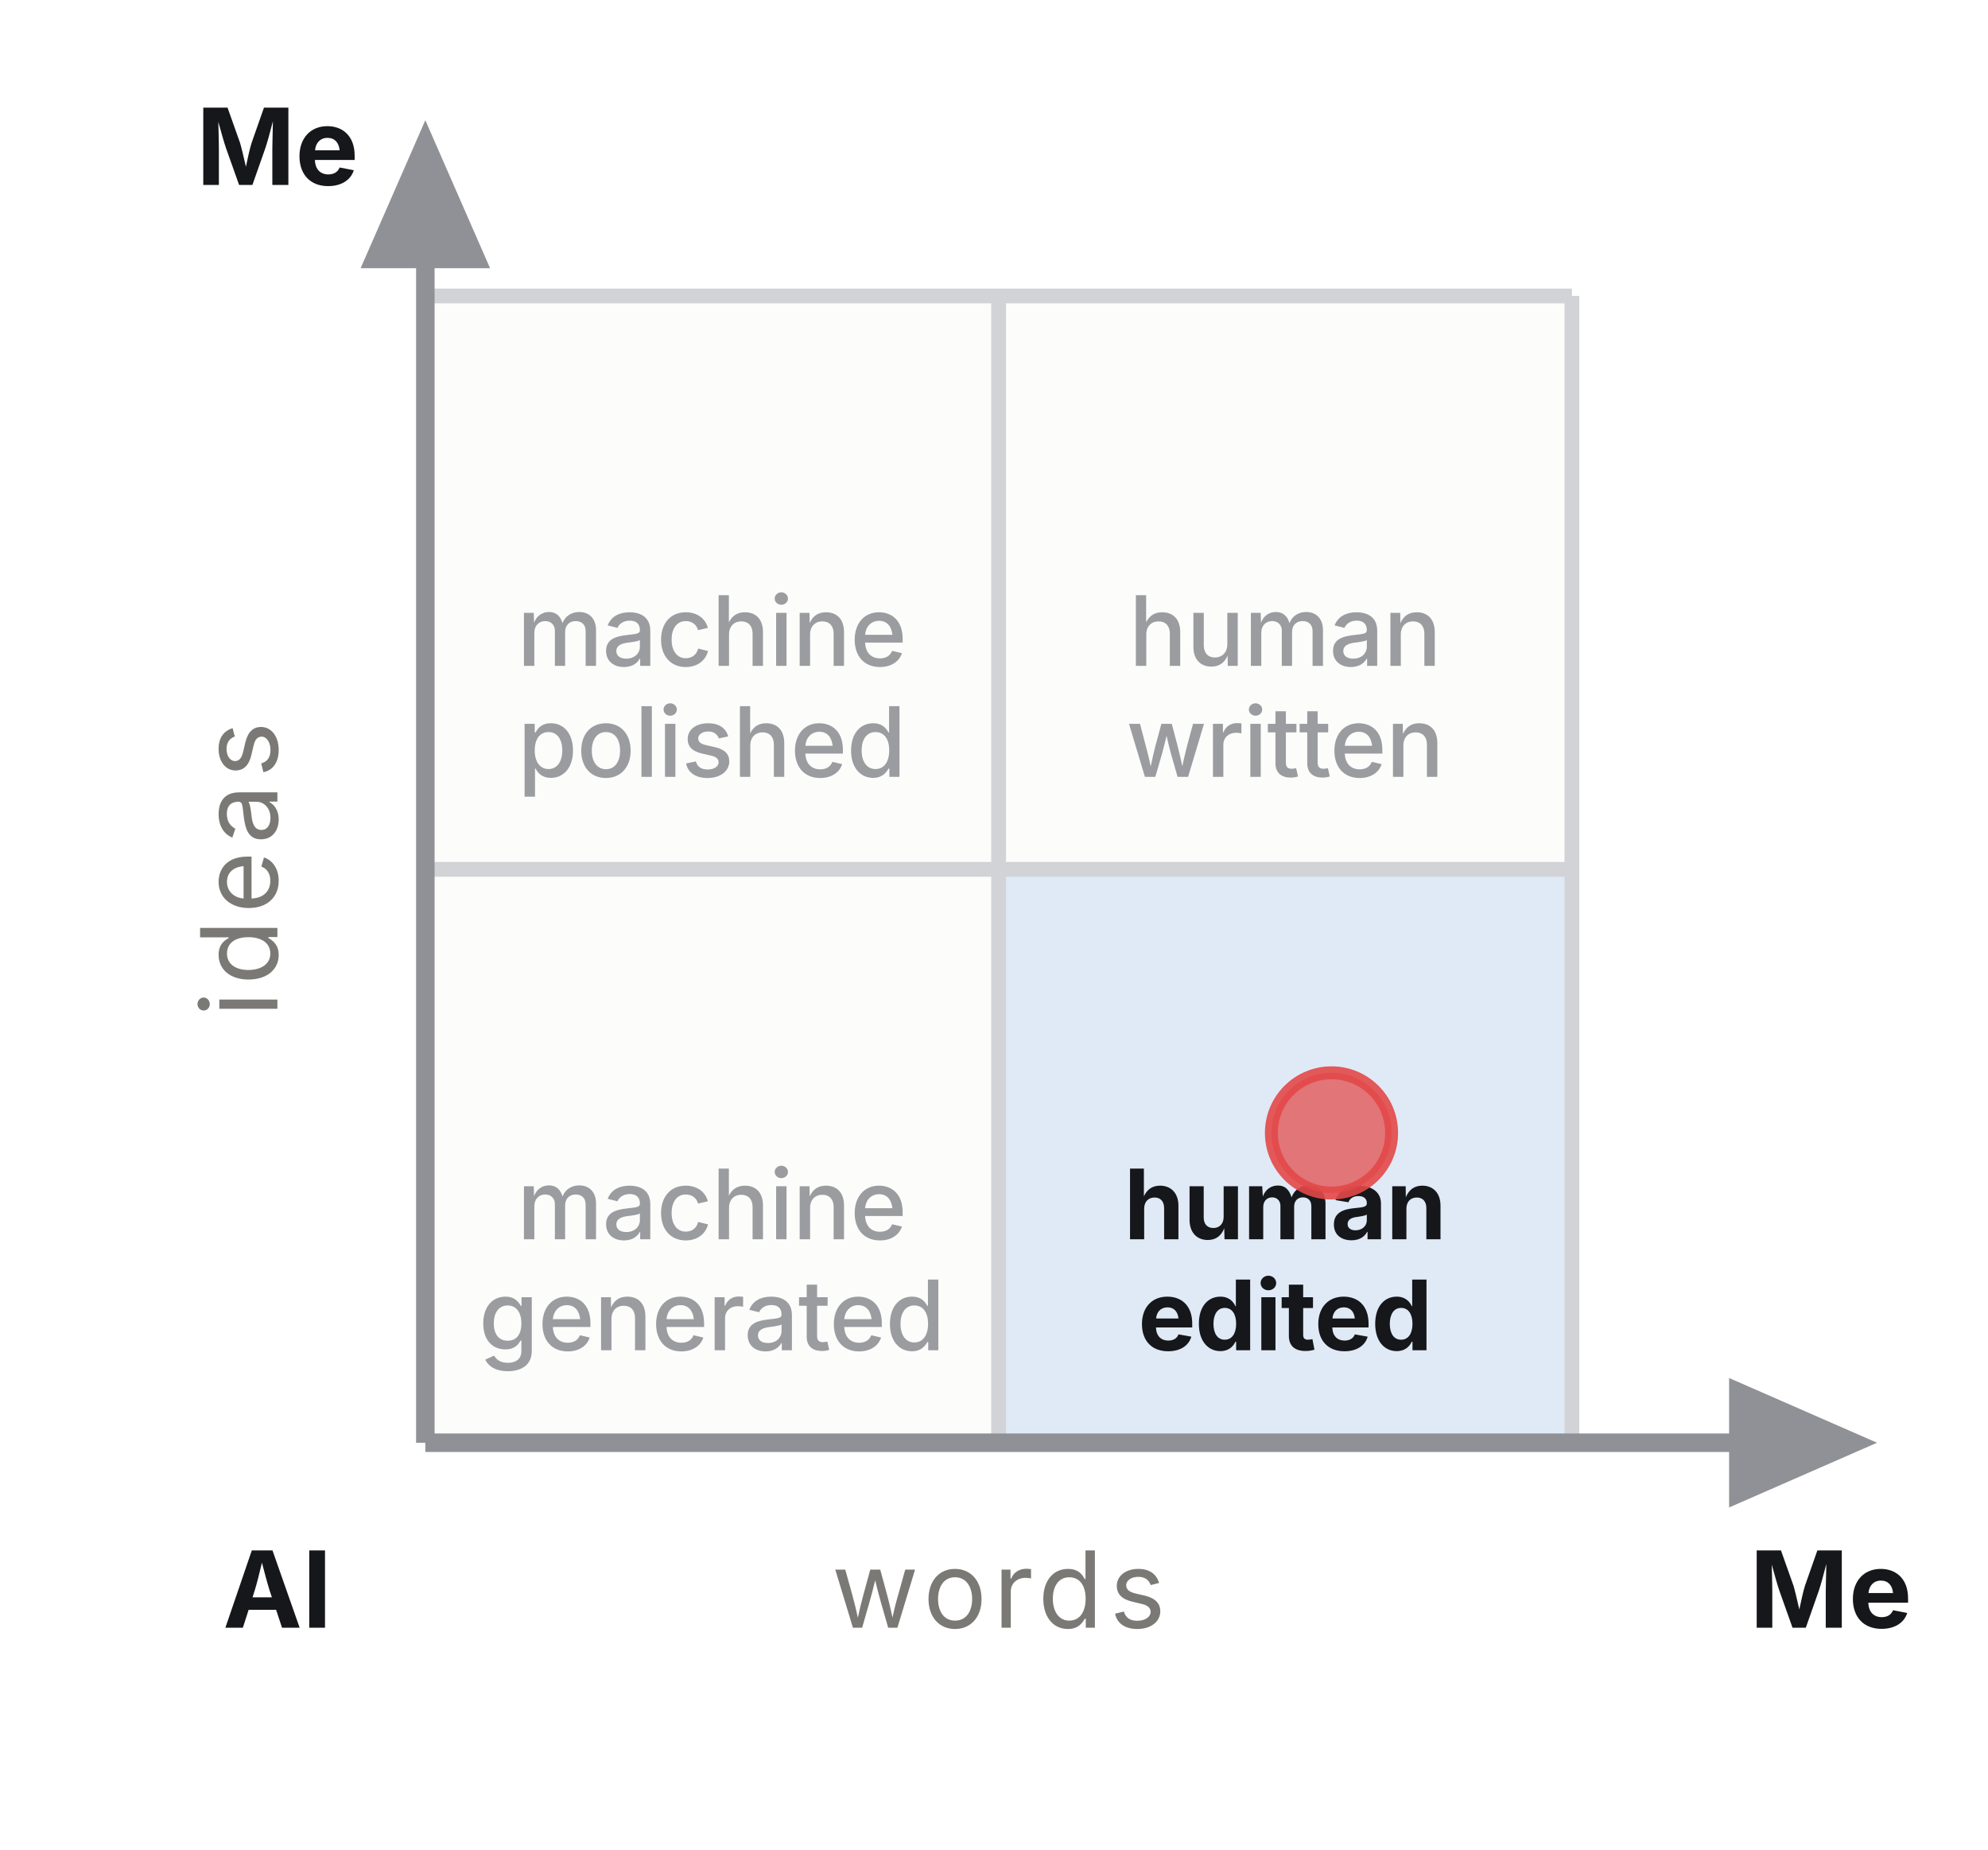
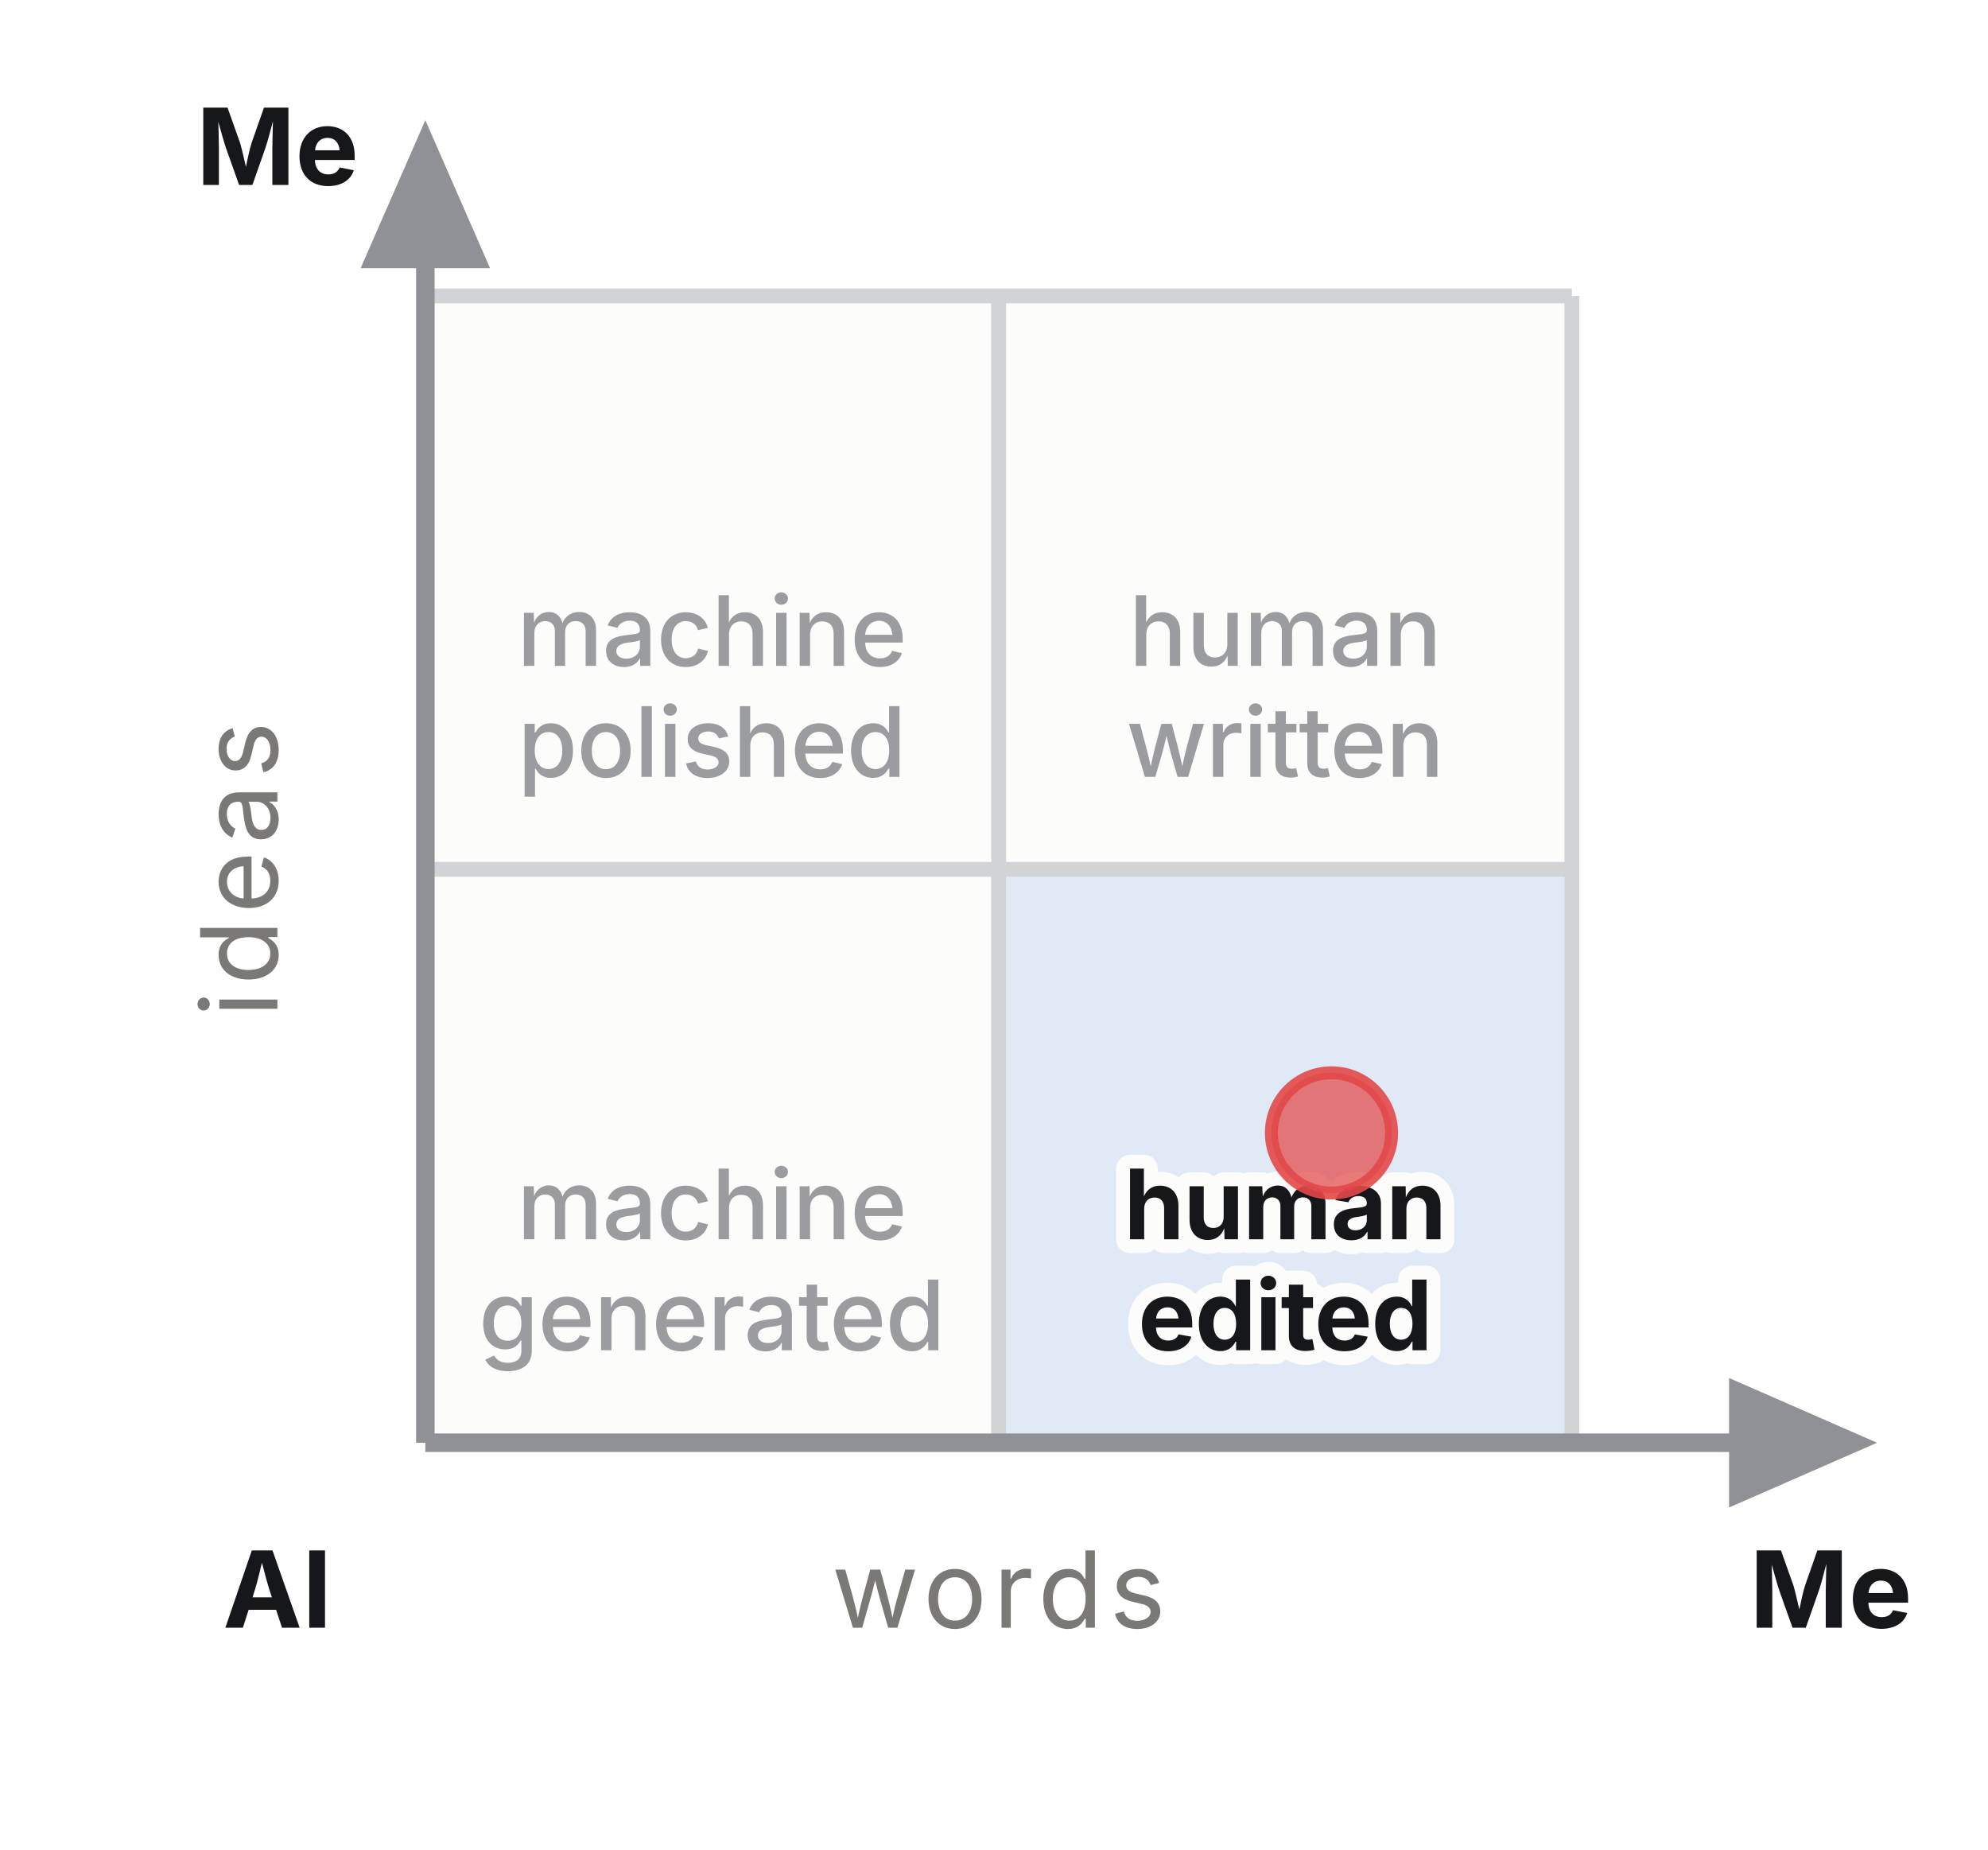
- <svg xmlns="http://www.w3.org/2000/svg" viewBox="0 0 215 200" font-family="ui-sans-serif,-apple-system,sans-serif" role="img" aria-label="Provenienza: human edited. Parole umane 79%, idee umane 27%.">
+ <svg xmlns="http://www.w3.org/2000/svg" viewBox="0 0 215 200" font-family="ui-sans-serif,-apple-system,sans-serif" role="img" aria-label="Provenance: human edited. Human words 79%, human ideas 27%.">
  <defs>
    <marker id="f" markerWidth="8" markerHeight="8" refX="6.5" refY="4" orient="auto">
      <path d="M0 0.5 L8 4 L0 7.5 z" fill="#8f9196" />
    </marker>
  </defs>
  <rect x="46" y="32" width="124" height="124" fill="#fcfcfb" />
  <rect x="108.0" y="94.0" width="62.0" height="62.0" fill="#2a78d6" fill-opacity=".13" />
  <path d="M108.0 32 V156 M46 94.0 H170 M170 32 V156 M46 32 H170" stroke="#d2d3d7" stroke-width="1.6" fill="none" />
  <line x1="46" y1="156" x2="46" y2="16" stroke="#8f9196" stroke-width="2" marker-end="url(#f)" />
  <line x1="46" y1="156" x2="200" y2="156" stroke="#8f9196" stroke-width="2" marker-end="url(#f)" />
-   <text x="77.0" y="72.0" text-anchor="middle" font-size="10.5" font-weight="500" fill="#9b9ca0" letter-spacing="-.1">machine</text>
-   <text x="77.0" y="84.0" text-anchor="middle" font-size="10.5" font-weight="500" fill="#9b9ca0" letter-spacing="-.1">polished</text>
-   <text x="139.0" y="72.0" text-anchor="middle" font-size="10.5" font-weight="500" fill="#9b9ca0" letter-spacing="-.1">human</text>
-   <text x="139.0" y="84.0" text-anchor="middle" font-size="10.5" font-weight="500" fill="#9b9ca0" letter-spacing="-.1">written</text>
-   <text x="77.0" y="134.0" text-anchor="middle" font-size="10.5" font-weight="500" fill="#9b9ca0" letter-spacing="-.1">machine</text>
-   <text x="77.0" y="146.0" text-anchor="middle" font-size="10.5" font-weight="500" fill="#9b9ca0" letter-spacing="-.1">generated</text>
-   <text x="139.0" y="134.0" text-anchor="middle" font-size="10.5" font-weight="700" fill="#16171a" letter-spacing="-.1">human</text>
-   <text x="139.0" y="146.0" text-anchor="middle" font-size="10.5" font-weight="700" fill="#16171a" letter-spacing="-.1">edited</text>
+   <text x="77.0" y="72.0" text-anchor="middle" font-size="10.5" font-weight="500" fill="#9b9ca0" letter-spacing="-.1" paint-order="stroke" stroke="#fcfcfb" stroke-width="3" stroke-linejoin="round">machine</text>
+   <text x="77.0" y="84.0" text-anchor="middle" font-size="10.5" font-weight="500" fill="#9b9ca0" letter-spacing="-.1" paint-order="stroke" stroke="#fcfcfb" stroke-width="3" stroke-linejoin="round">polished</text>
+   <text x="139.0" y="72.0" text-anchor="middle" font-size="10.5" font-weight="500" fill="#9b9ca0" letter-spacing="-.1" paint-order="stroke" stroke="#fcfcfb" stroke-width="3" stroke-linejoin="round">human</text>
+   <text x="139.0" y="84.0" text-anchor="middle" font-size="10.5" font-weight="500" fill="#9b9ca0" letter-spacing="-.1" paint-order="stroke" stroke="#fcfcfb" stroke-width="3" stroke-linejoin="round">written</text>
+   <text x="77.0" y="134.0" text-anchor="middle" font-size="10.5" font-weight="500" fill="#9b9ca0" letter-spacing="-.1" paint-order="stroke" stroke="#fcfcfb" stroke-width="3" stroke-linejoin="round">machine</text>
+   <text x="77.0" y="146.0" text-anchor="middle" font-size="10.5" font-weight="500" fill="#9b9ca0" letter-spacing="-.1" paint-order="stroke" stroke="#fcfcfb" stroke-width="3" stroke-linejoin="round">generated</text>
+   <text x="139.0" y="134.0" text-anchor="middle" font-size="10.5" font-weight="700" fill="#16171a" letter-spacing="-.1" paint-order="stroke" stroke="#fcfcfb" stroke-width="3" stroke-linejoin="round">human</text>
+   <text x="139.0" y="146.0" text-anchor="middle" font-size="10.5" font-weight="700" fill="#16171a" letter-spacing="-.1" paint-order="stroke" stroke="#fcfcfb" stroke-width="3" stroke-linejoin="round">edited</text>
  <circle cx="144.0" cy="122.5" r="6.5" fill="#e34948" fill-opacity=".72" />
  <circle cx="144.0" cy="122.5" r="6.5" fill="none" stroke="#e34948" stroke-width="1.4" stroke-opacity=".9" />
  <text x="108.0" y="176" text-anchor="middle" font-size="11.5" fill="#7a7975" letter-spacing=".06em">words</text>
  <text x="30" y="94.0" text-anchor="middle" font-size="11.5" fill="#7a7975" letter-spacing=".06em" transform="rotate(-90 30 94.0)">ideas</text>
  <text x="30" y="176" text-anchor="middle" font-size="11.5" font-weight="700" fill="#16171a">AI</text>
  <text x="198" y="176" text-anchor="middle" font-size="11.5" font-weight="700" fill="#16171a">Me</text>
  <text x="30" y="20" text-anchor="middle" font-size="11.5" font-weight="700" fill="#16171a">Me</text>
</svg>
